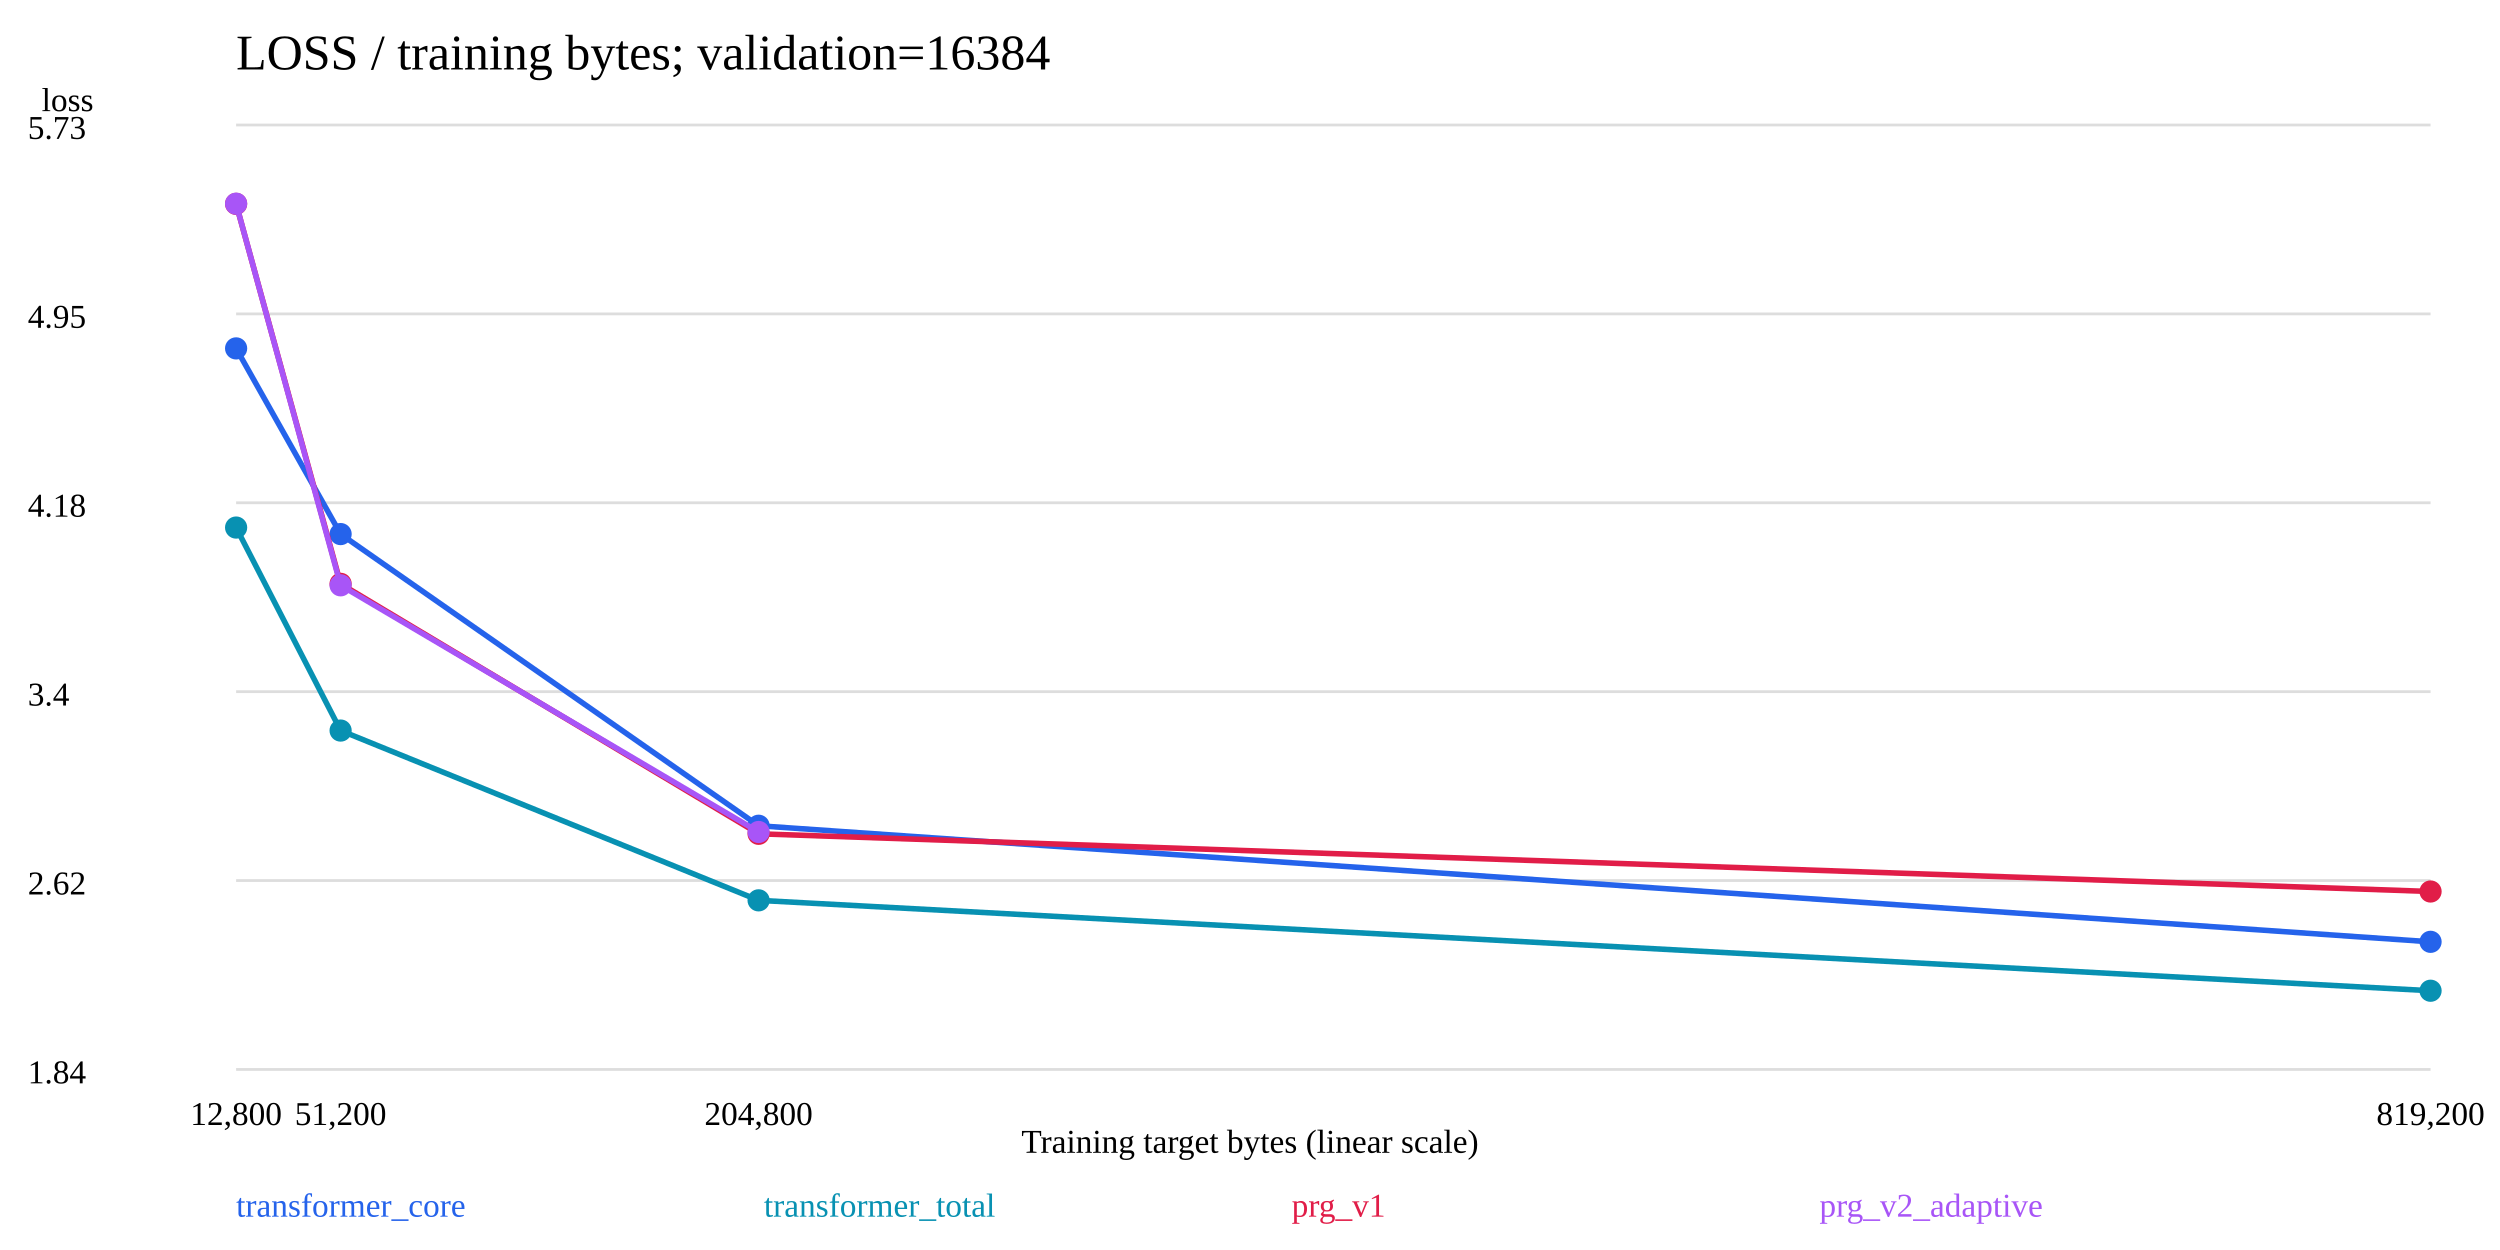
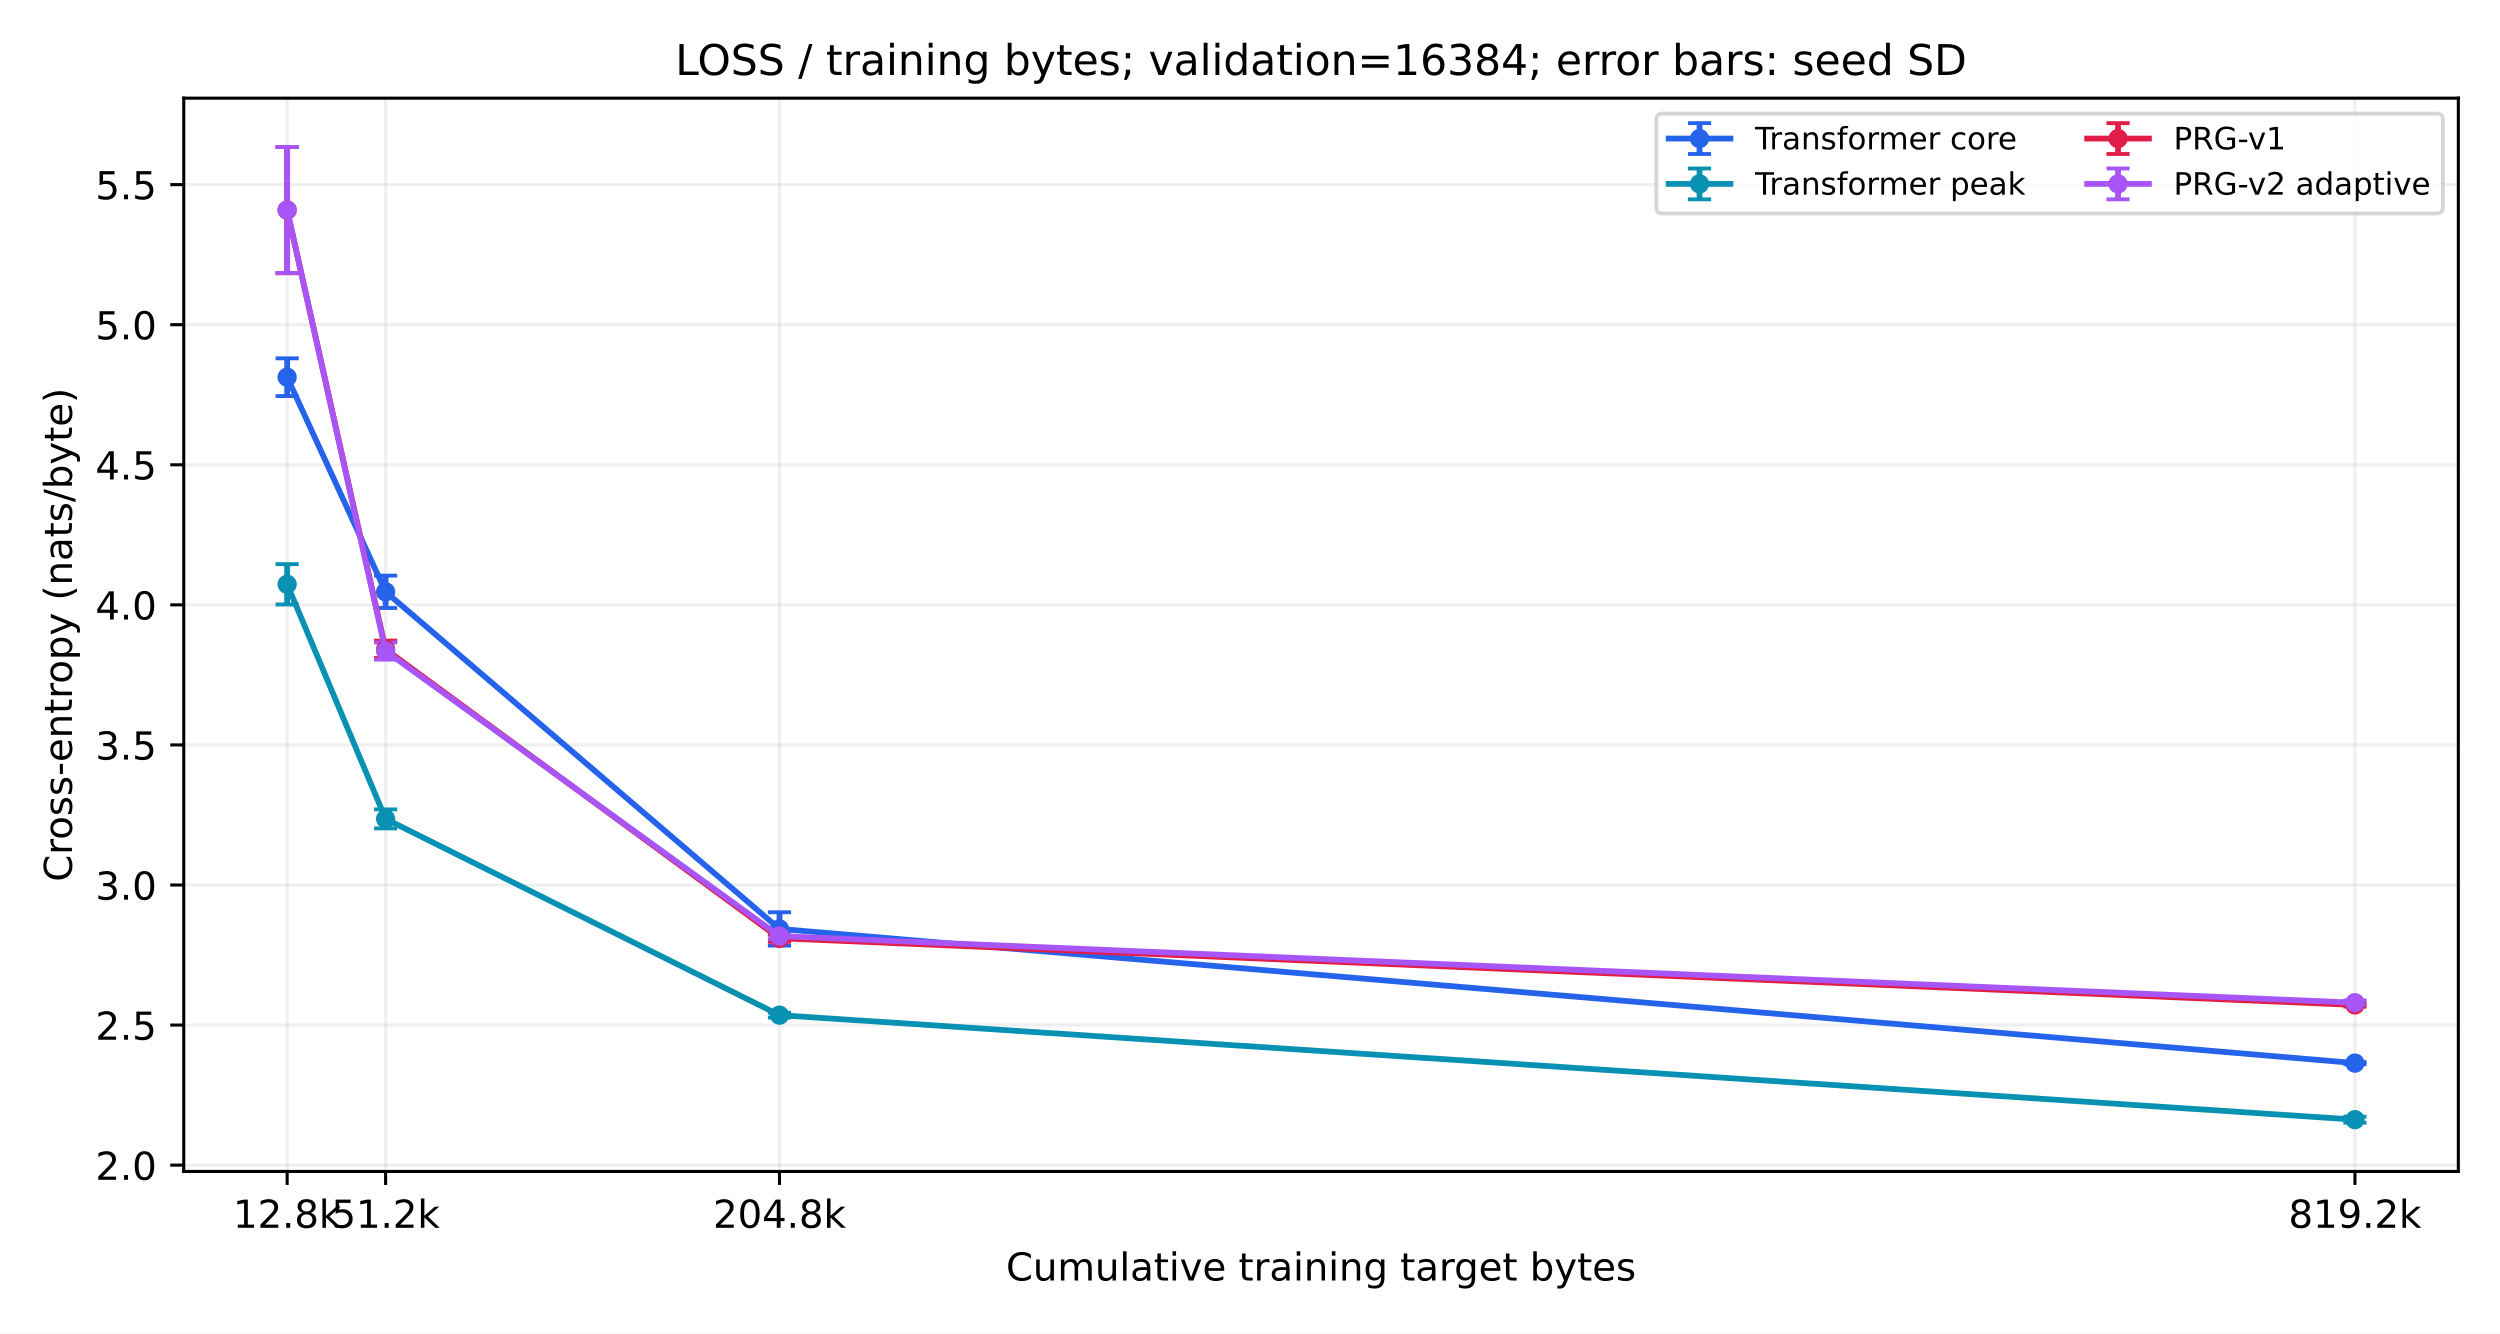
- <svg xmlns="http://www.w3.org/2000/svg" width="900" height="450" viewBox="0 0 900 450">
-   <rect width="100%" height="100%" fill="white" />
-   <text x="85" y="25" font-size="18">LOSS / training bytes; validation=16384</text>
-   <line x1="85" x2="875" y1="385.0" y2="385.0" stroke="#ddd" />
-   <text x="10" y="390.0" font-size="12">1.84</text>
-   <line x1="85" x2="875" y1="317.0" y2="317.0" stroke="#ddd" />
-   <text x="10" y="322.0" font-size="12">2.62</text>
-   <line x1="85" x2="875" y1="249.0" y2="249.0" stroke="#ddd" />
-   <text x="10" y="254.0" font-size="12">3.4</text>
-   <line x1="85" x2="875" y1="181.0" y2="181.0" stroke="#ddd" />
-   <text x="10" y="186.0" font-size="12">4.18</text>
-   <line x1="85" x2="875" y1="113.0" y2="113.0" stroke="#ddd" />
-   <text x="10" y="118.0" font-size="12">4.95</text>
-   <line x1="85" x2="875" y1="45.0" y2="45.0" stroke="#ddd" />
-   <text x="10" y="50.0" font-size="12">5.73</text>
-   <text x="85.0" y="405" text-anchor="middle" font-size="12">12,800</text>
-   <text x="122.619" y="405" text-anchor="middle" font-size="12">51,200</text>
-   <text x="273.095" y="405" text-anchor="middle" font-size="12">204,800</text>
-   <text x="875.0" y="405" text-anchor="middle" font-size="12">819,200</text>
-   <polyline points="85.00,125.42 122.62,192.27 273.10,297.27 875.00,339.06" fill="none" stroke="#2563eb" stroke-width="2" />
-   <circle cx="85.0" cy="125.424" r="4" fill="#2563eb" />
-   <circle cx="122.619" cy="192.268" r="4" fill="#2563eb" />
-   <circle cx="273.095" cy="297.268" r="4" fill="#2563eb" />
-   <circle cx="875.0" cy="339.056" r="4" fill="#2563eb" />
-   <text x="85" y="438" fill="#2563eb" font-size="12">transformer_core</text>
-   <polyline points="85.00,189.92 122.62,263.00 273.10,324.13 875.00,356.67" fill="none" stroke="#0891b2" stroke-width="2" />
-   <circle cx="85.0" cy="189.92" r="4" fill="#0891b2" />
-   <circle cx="122.619" cy="263.001" r="4" fill="#0891b2" />
-   <circle cx="273.095" cy="324.125" r="4" fill="#0891b2" />
-   <circle cx="875.0" cy="356.667" r="4" fill="#0891b2" />
-   <text x="275" y="438" fill="#0891b2" font-size="12">transformer_total</text>
-   <polyline points="85.00,73.39 122.62,210.18 273.10,300.17 875.00,320.94" fill="none" stroke="#e11d48" stroke-width="2" />
-   <circle cx="85.0" cy="73.393" r="4" fill="#e11d48" />
-   <circle cx="122.619" cy="210.181" r="4" fill="#e11d48" />
-   <circle cx="273.095" cy="300.175" r="4" fill="#e11d48" />
-   <circle cx="875.0" cy="320.942" r="4" fill="#e11d48" />
-   <text x="465" y="438" fill="#e11d48" font-size="12">prg_v1</text>
-   <polyline points="85.00,73.33 122.62,210.72 273.10,299.52" fill="none" stroke="#a855f7" stroke-width="2" />
-   <circle cx="85.0" cy="73.333" r="4" fill="#a855f7" />
-   <circle cx="122.619" cy="210.716" r="4" fill="#a855f7" />
-   <circle cx="273.095" cy="299.518" r="4" fill="#a855f7" />
-   <text x="655" y="438" fill="#a855f7" font-size="12">prg_v2_adaptive</text>
-   <text x="450" y="415" text-anchor="middle" font-size="12">Training target bytes (linear scale)</text>
-   <text x="15" y="40" font-size="12">loss</text>
+ <svg xmlns="http://www.w3.org/2000/svg" xmlns:xlink="http://www.w3.org/1999/xlink" width="648pt" height="345.6pt" viewBox="0 0 648 345.6" version="1.1">
+   <defs>
+     <style type="text/css">*{stroke-linejoin: round; stroke-linecap: butt}</style>
+   </defs>
+   <g id="figure_1">
+     <g id="patch_1">
+       <path d="M 0 345.6 L 648 345.6 L 648 0 L 0 0 z " style="fill: #ffffff" />
+     </g>
+     <g id="axes_1">
+       <g id="patch_2">
+         <path d="M 47.63 303.64 L 637.2 303.64 L 637.2 25.44 L 47.63 25.44 z " style="fill: #ffffff" />
+       </g>
+       <g id="matplotlib.axis_1">
+         <g id="xtick_1">
+           <g id="line2d_1">
+             <path d="M 74.429 303.64 L 74.429 25.44 " clip-path="url(#p0db407a2da)" style="fill: none; stroke: #b0b0b0; stroke-opacity: 0.2; stroke-width: 0.8; stroke-linecap: square" />
+           </g>
+           <g id="line2d_2">
+             <defs>
+               <path id="m1986280dcb" d="M 0 0 L 0 3.5 " style="stroke: #000000; stroke-width: 0.8" />
+             </defs>
+             <g>
+               <use xlink:href="#m1986280dcb" x="74.429" y="303.64" style="stroke: #000000; stroke-width: 0.8" />
+             </g>
+           </g>
+           <g id="text_1">
+             <text style="font-size: 10px; font-family: 'DejaVu Sans', 'Bitstream Vera Sans', 'Computer Modern Sans Serif', 'Lucida Grande', 'Verdana', 'Geneva', 'Lucid', 'Arial', 'Helvetica', 'Avant Garde', sans-serif; text-anchor: middle" x="74.429" y="318.238" transform="rotate(-0 74.42864 318.2384)">12.8k</text>
+           </g>
+         </g>
+         <g id="xtick_2">
+           <g id="line2d_3">
+             <path d="M 99.951 303.64 L 99.951 25.44 " clip-path="url(#p0db407a2da)" style="fill: none; stroke: #b0b0b0; stroke-opacity: 0.2; stroke-width: 0.8; stroke-linecap: square" />
+           </g>
+           <g id="line2d_4">
+             <g>
+               <use xlink:href="#m1986280dcb" x="99.951" y="303.64" style="stroke: #000000; stroke-width: 0.8" />
+             </g>
+           </g>
+           <g id="text_2">
+             <text style="font-size: 10px; font-family: 'DejaVu Sans', 'Bitstream Vera Sans', 'Computer Modern Sans Serif', 'Lucida Grande', 'Verdana', 'Geneva', 'Lucid', 'Arial', 'Helvetica', 'Avant Garde', sans-serif; text-anchor: middle" x="99.951" y="318.238" transform="rotate(-0 99.95115 318.2384)">51.2k</text>
+           </g>
+         </g>
+         <g id="xtick_3">
+           <g id="line2d_5">
+             <path d="M 202.041 303.64 L 202.041 25.44 " clip-path="url(#p0db407a2da)" style="fill: none; stroke: #b0b0b0; stroke-opacity: 0.2; stroke-width: 0.8; stroke-linecap: square" />
+           </g>
+           <g id="line2d_6">
+             <g>
+               <use xlink:href="#m1986280dcb" x="202.041" y="303.64" style="stroke: #000000; stroke-width: 0.8" />
+             </g>
+           </g>
+           <g id="text_3">
+             <text style="font-size: 10px; font-family: 'DejaVu Sans', 'Bitstream Vera Sans', 'Computer Modern Sans Serif', 'Lucida Grande', 'Verdana', 'Geneva', 'Lucid', 'Arial', 'Helvetica', 'Avant Garde', sans-serif; text-anchor: middle" x="202.041" y="318.238" transform="rotate(-0 202.0412 318.2384)">204.8k</text>
+           </g>
+         </g>
+         <g id="xtick_4">
+           <g id="line2d_7">
+             <path d="M 610.401 303.64 L 610.401 25.44 " clip-path="url(#p0db407a2da)" style="fill: none; stroke: #b0b0b0; stroke-opacity: 0.2; stroke-width: 0.8; stroke-linecap: square" />
+           </g>
+           <g id="line2d_8">
+             <g>
+               <use xlink:href="#m1986280dcb" x="610.401" y="303.64" style="stroke: #000000; stroke-width: 0.8" />
+             </g>
+           </g>
+           <g id="text_4">
+             <text style="font-size: 10px; font-family: 'DejaVu Sans', 'Bitstream Vera Sans', 'Computer Modern Sans Serif', 'Lucida Grande', 'Verdana', 'Geneva', 'Lucid', 'Arial', 'Helvetica', 'Avant Garde', sans-serif; text-anchor: middle" x="610.401" y="318.238" transform="rotate(-0 610.4014 318.2384)">819.2k</text>
+           </g>
+         </g>
+         <g id="text_5">
+           <text style="font-size: 10px; font-family: 'DejaVu Sans', 'Bitstream Vera Sans', 'Computer Modern Sans Serif', 'Lucida Grande', 'Verdana', 'Geneva', 'Lucid', 'Arial', 'Helvetica', 'Avant Garde', sans-serif; text-anchor: middle" x="342.415" y="331.917" transform="rotate(-0 342.415 331.9166)">Cumulative training target bytes</text>
+         </g>
+       </g>
+       <g id="matplotlib.axis_2">
+         <g id="ytick_1">
+           <g id="line2d_9">
+             <path d="M 47.63 302.006 L 637.2 302.006 " clip-path="url(#p0db407a2da)" style="fill: none; stroke: #b0b0b0; stroke-opacity: 0.2; stroke-width: 0.8; stroke-linecap: square" />
+           </g>
+           <g id="line2d_10">
+             <defs>
+               <path id="mdb5ca805af" d="M 0 0 L -3.5 0 " style="stroke: #000000; stroke-width: 0.8" />
+             </defs>
+             <g>
+               <use xlink:href="#mdb5ca805af" x="47.63" y="302.006" style="stroke: #000000; stroke-width: 0.8" />
+             </g>
+           </g>
+           <g id="text_6">
+             <text style="font-size: 10px; font-family: 'DejaVu Sans', 'Bitstream Vera Sans', 'Computer Modern Sans Serif', 'Lucida Grande', 'Verdana', 'Geneva', 'Lucid', 'Arial', 'Helvetica', 'Avant Garde', sans-serif; text-anchor: end" x="40.63" y="305.805" transform="rotate(-0 40.63 305.8053)">2.0</text>
+           </g>
+         </g>
+         <g id="ytick_2">
+           <g id="line2d_11">
+             <path d="M 47.63 265.699 L 637.2 265.699 " clip-path="url(#p0db407a2da)" style="fill: none; stroke: #b0b0b0; stroke-opacity: 0.2; stroke-width: 0.8; stroke-linecap: square" />
+           </g>
+           <g id="line2d_12">
+             <g>
+               <use xlink:href="#mdb5ca805af" x="47.63" y="265.699" style="stroke: #000000; stroke-width: 0.8" />
+             </g>
+           </g>
+           <g id="text_7">
+             <text style="font-size: 10px; font-family: 'DejaVu Sans', 'Bitstream Vera Sans', 'Computer Modern Sans Serif', 'Lucida Grande', 'Verdana', 'Geneva', 'Lucid', 'Arial', 'Helvetica', 'Avant Garde', sans-serif; text-anchor: end" x="40.63" y="269.498" transform="rotate(-0 40.63 269.4982)">2.5</text>
+           </g>
+         </g>
+         <g id="ytick_3">
+           <g id="line2d_13">
+             <path d="M 47.63 229.392 L 637.2 229.392 " clip-path="url(#p0db407a2da)" style="fill: none; stroke: #b0b0b0; stroke-opacity: 0.2; stroke-width: 0.8; stroke-linecap: square" />
+           </g>
+           <g id="line2d_14">
+             <g>
+               <use xlink:href="#mdb5ca805af" x="47.63" y="229.392" style="stroke: #000000; stroke-width: 0.8" />
+             </g>
+           </g>
+           <g id="text_8">
+             <text style="font-size: 10px; font-family: 'DejaVu Sans', 'Bitstream Vera Sans', 'Computer Modern Sans Serif', 'Lucida Grande', 'Verdana', 'Geneva', 'Lucid', 'Arial', 'Helvetica', 'Avant Garde', sans-serif; text-anchor: end" x="40.63" y="233.191" transform="rotate(-0 40.63 233.191)">3.0</text>
+           </g>
+         </g>
+         <g id="ytick_4">
+           <g id="line2d_15">
+             <path d="M 47.63 193.085 L 637.2 193.085 " clip-path="url(#p0db407a2da)" style="fill: none; stroke: #b0b0b0; stroke-opacity: 0.2; stroke-width: 0.8; stroke-linecap: square" />
+           </g>
+           <g id="line2d_16">
+             <g>
+               <use xlink:href="#mdb5ca805af" x="47.63" y="193.085" style="stroke: #000000; stroke-width: 0.8" />
+             </g>
+           </g>
+           <g id="text_9">
+             <text style="font-size: 10px; font-family: 'DejaVu Sans', 'Bitstream Vera Sans', 'Computer Modern Sans Serif', 'Lucida Grande', 'Verdana', 'Geneva', 'Lucid', 'Arial', 'Helvetica', 'Avant Garde', sans-serif; text-anchor: end" x="40.63" y="196.884" transform="rotate(-0 40.63 196.8839)">3.5</text>
+           </g>
+         </g>
+         <g id="ytick_5">
+           <g id="line2d_17">
+             <path d="M 47.63 156.778 L 637.2 156.778 " clip-path="url(#p0db407a2da)" style="fill: none; stroke: #b0b0b0; stroke-opacity: 0.2; stroke-width: 0.8; stroke-linecap: square" />
+           </g>
+           <g id="line2d_18">
+             <g>
+               <use xlink:href="#mdb5ca805af" x="47.63" y="156.778" style="stroke: #000000; stroke-width: 0.8" />
+             </g>
+           </g>
+           <g id="text_10">
+             <text style="font-size: 10px; font-family: 'DejaVu Sans', 'Bitstream Vera Sans', 'Computer Modern Sans Serif', 'Lucida Grande', 'Verdana', 'Geneva', 'Lucid', 'Arial', 'Helvetica', 'Avant Garde', sans-serif; text-anchor: end" x="40.63" y="160.577" transform="rotate(-0 40.63 160.5768)">4.0</text>
+           </g>
+         </g>
+         <g id="ytick_6">
+           <g id="line2d_19">
+             <path d="M 47.63 120.47 L 637.2 120.47 " clip-path="url(#p0db407a2da)" style="fill: none; stroke: #b0b0b0; stroke-opacity: 0.2; stroke-width: 0.8; stroke-linecap: square" />
+           </g>
+           <g id="line2d_20">
+             <g>
+               <use xlink:href="#mdb5ca805af" x="47.63" y="120.47" style="stroke: #000000; stroke-width: 0.8" />
+             </g>
+           </g>
+           <g id="text_11">
+             <text style="font-size: 10px; font-family: 'DejaVu Sans', 'Bitstream Vera Sans', 'Computer Modern Sans Serif', 'Lucida Grande', 'Verdana', 'Geneva', 'Lucid', 'Arial', 'Helvetica', 'Avant Garde', sans-serif; text-anchor: end" x="40.63" y="124.27" transform="rotate(-0 40.63 124.2696)">4.5</text>
+           </g>
+         </g>
+         <g id="ytick_7">
+           <g id="line2d_21">
+             <path d="M 47.63 84.163 L 637.2 84.163 " clip-path="url(#p0db407a2da)" style="fill: none; stroke: #b0b0b0; stroke-opacity: 0.2; stroke-width: 0.8; stroke-linecap: square" />
+           </g>
+           <g id="line2d_22">
+             <g>
+               <use xlink:href="#mdb5ca805af" x="47.63" y="84.163" style="stroke: #000000; stroke-width: 0.8" />
+             </g>
+           </g>
+           <g id="text_12">
+             <text style="font-size: 10px; font-family: 'DejaVu Sans', 'Bitstream Vera Sans', 'Computer Modern Sans Serif', 'Lucida Grande', 'Verdana', 'Geneva', 'Lucid', 'Arial', 'Helvetica', 'Avant Garde', sans-serif; text-anchor: end" x="40.63" y="87.962" transform="rotate(-0 40.63 87.96249)">5.0</text>
+           </g>
+         </g>
+         <g id="ytick_8">
+           <g id="line2d_23">
+             <path d="M 47.63 47.856 L 637.2 47.856 " clip-path="url(#p0db407a2da)" style="fill: none; stroke: #b0b0b0; stroke-opacity: 0.2; stroke-width: 0.8; stroke-linecap: square" />
+           </g>
+           <g id="line2d_24">
+             <g>
+               <use xlink:href="#mdb5ca805af" x="47.63" y="47.856" style="stroke: #000000; stroke-width: 0.8" />
+             </g>
+           </g>
+           <g id="text_13">
+             <text style="font-size: 10px; font-family: 'DejaVu Sans', 'Bitstream Vera Sans', 'Computer Modern Sans Serif', 'Lucida Grande', 'Verdana', 'Geneva', 'Lucid', 'Arial', 'Helvetica', 'Avant Garde', sans-serif; text-anchor: end" x="40.63" y="51.655" transform="rotate(-0 40.63 51.65536)">5.5</text>
+           </g>
+         </g>
+         <g id="text_14">
+           <text style="font-size: 10px; font-family: 'DejaVu Sans', 'Bitstream Vera Sans', 'Computer Modern Sans Serif', 'Lucida Grande', 'Verdana', 'Geneva', 'Lucid', 'Arial', 'Helvetica', 'Avant Garde', sans-serif; text-anchor: middle" x="18.647" y="164.54" transform="rotate(-90 18.64719 164.54)">Cross-entropy (nats/byte)</text>
+         </g>
+       </g>
+       <g id="LineCollection_1">
+         <path d="M 74.429 102.662 L 74.429 92.88 " clip-path="url(#p0db407a2da)" style="fill: none; stroke: #2563eb; stroke-width: 1.5" />
+         <path d="M 99.951 157.595 L 99.951 149.202 " clip-path="url(#p0db407a2da)" style="fill: none; stroke: #2563eb; stroke-width: 1.5" />
+         <path d="M 202.041 245.098 L 202.041 236.461 " clip-path="url(#p0db407a2da)" style="fill: none; stroke: #2563eb; stroke-width: 1.5" />
+         <path d="M 610.401 275.835 L 610.401 275.276 " clip-path="url(#p0db407a2da)" style="fill: none; stroke: #2563eb; stroke-width: 1.5" />
+       </g>
+       <g id="line2d_25">
+         <defs>
+           <path id="m1d0e846e0e" d="M 3 0 L -3 -0 " style="stroke: #2563eb" />
+         </defs>
+         <g clip-path="url(#p0db407a2da)">
+           <use xlink:href="#m1d0e846e0e" x="74.429" y="102.662" style="fill: #2563eb; stroke: #2563eb" />
+           <use xlink:href="#m1d0e846e0e" x="99.951" y="157.595" style="fill: #2563eb; stroke: #2563eb" />
+           <use xlink:href="#m1d0e846e0e" x="202.041" y="245.098" style="fill: #2563eb; stroke: #2563eb" />
+           <use xlink:href="#m1d0e846e0e" x="610.401" y="275.835" style="fill: #2563eb; stroke: #2563eb" />
+         </g>
+       </g>
+       <g id="line2d_26">
+         <g clip-path="url(#p0db407a2da)">
+           <use xlink:href="#m1d0e846e0e" x="74.429" y="92.88" style="fill: #2563eb; stroke: #2563eb" />
+           <use xlink:href="#m1d0e846e0e" x="99.951" y="149.202" style="fill: #2563eb; stroke: #2563eb" />
+           <use xlink:href="#m1d0e846e0e" x="202.041" y="236.461" style="fill: #2563eb; stroke: #2563eb" />
+           <use xlink:href="#m1d0e846e0e" x="610.401" y="275.276" style="fill: #2563eb; stroke: #2563eb" />
+         </g>
+       </g>
+       <g id="LineCollection_2">
+         <path d="M 74.429 156.672 L 74.429 146.217 " clip-path="url(#p0db407a2da)" style="fill: none; stroke: #0891b2; stroke-width: 1.5" />
+         <path d="M 99.951 214.728 L 99.951 209.796 " clip-path="url(#p0db407a2da)" style="fill: none; stroke: #0891b2; stroke-width: 1.5" />
+         <path d="M 202.041 263.756 L 202.041 262.504 " clip-path="url(#p0db407a2da)" style="fill: none; stroke: #0891b2; stroke-width: 1.5" />
+         <path d="M 610.401 290.995 L 610.401 289.427 " clip-path="url(#p0db407a2da)" style="fill: none; stroke: #0891b2; stroke-width: 1.5" />
+       </g>
+       <g id="line2d_27">
+         <defs>
+           <path id="m05fc8b4bbe" d="M 3 0 L -3 -0 " style="stroke: #0891b2" />
+         </defs>
+         <g clip-path="url(#p0db407a2da)">
+           <use xlink:href="#m05fc8b4bbe" x="74.429" y="156.672" style="fill: #0891b2; stroke: #0891b2" />
+           <use xlink:href="#m05fc8b4bbe" x="99.951" y="214.728" style="fill: #0891b2; stroke: #0891b2" />
+           <use xlink:href="#m05fc8b4bbe" x="202.041" y="263.756" style="fill: #0891b2; stroke: #0891b2" />
+           <use xlink:href="#m05fc8b4bbe" x="610.401" y="290.995" style="fill: #0891b2; stroke: #0891b2" />
+         </g>
+       </g>
+       <g id="line2d_28">
+         <g clip-path="url(#p0db407a2da)">
+           <use xlink:href="#m05fc8b4bbe" x="74.429" y="146.217" style="fill: #0891b2; stroke: #0891b2" />
+           <use xlink:href="#m05fc8b4bbe" x="99.951" y="209.796" style="fill: #0891b2; stroke: #0891b2" />
+           <use xlink:href="#m05fc8b4bbe" x="202.041" y="262.504" style="fill: #0891b2; stroke: #0891b2" />
+           <use xlink:href="#m05fc8b4bbe" x="610.401" y="289.427" style="fill: #0891b2; stroke: #0891b2" />
+         </g>
+       </g>
+       <g id="LineCollection_3">
+         <path d="M 74.429 70.837 L 74.429 38.106 " clip-path="url(#p0db407a2da)" style="fill: none; stroke: #e11d48; stroke-width: 1.5" />
+         <path d="M 99.951 170.561 L 99.951 166.05 " clip-path="url(#p0db407a2da)" style="fill: none; stroke: #e11d48; stroke-width: 1.5" />
+         <path d="M 202.041 244.097 L 202.041 242.299 " clip-path="url(#p0db407a2da)" style="fill: none; stroke: #e11d48; stroke-width: 1.5" />
+         <path d="M 610.401 260.922 L 610.401 260.04 " clip-path="url(#p0db407a2da)" style="fill: none; stroke: #e11d48; stroke-width: 1.5" />
+       </g>
+       <g id="line2d_29">
+         <defs>
+           <path id="m4aaf0778f5" d="M 3 0 L -3 -0 " style="stroke: #e11d48" />
+         </defs>
+         <g clip-path="url(#p0db407a2da)">
+           <use xlink:href="#m4aaf0778f5" x="74.429" y="70.837" style="fill: #e11d48; stroke: #e11d48" />
+           <use xlink:href="#m4aaf0778f5" x="99.951" y="170.561" style="fill: #e11d48; stroke: #e11d48" />
+           <use xlink:href="#m4aaf0778f5" x="202.041" y="244.097" style="fill: #e11d48; stroke: #e11d48" />
+           <use xlink:href="#m4aaf0778f5" x="610.401" y="260.922" style="fill: #e11d48; stroke: #e11d48" />
+         </g>
+       </g>
+       <g id="line2d_30">
+         <g clip-path="url(#p0db407a2da)">
+           <use xlink:href="#m4aaf0778f5" x="74.429" y="38.106" style="fill: #e11d48; stroke: #e11d48" />
+           <use xlink:href="#m4aaf0778f5" x="99.951" y="166.05" style="fill: #e11d48; stroke: #e11d48" />
+           <use xlink:href="#m4aaf0778f5" x="202.041" y="242.299" style="fill: #e11d48; stroke: #e11d48" />
+           <use xlink:href="#m4aaf0778f5" x="610.401" y="260.04" style="fill: #e11d48; stroke: #e11d48" />
+         </g>
+       </g>
+       <g id="LineCollection_4">
+         <path d="M 74.429 70.757 L 74.429 38.085 " clip-path="url(#p0db407a2da)" style="fill: none; stroke: #a855f7; stroke-width: 1.5" />
+         <path d="M 99.951 170.969 L 99.951 166.533 " clip-path="url(#p0db407a2da)" style="fill: none; stroke: #a855f7; stroke-width: 1.5" />
+         <path d="M 202.041 243.435 L 202.041 241.869 " clip-path="url(#p0db407a2da)" style="fill: none; stroke: #a855f7; stroke-width: 1.5" />
+         <path d="M 610.401 260.493 L 610.401 259.306 " clip-path="url(#p0db407a2da)" style="fill: none; stroke: #a855f7; stroke-width: 1.5" />
+       </g>
+       <g id="line2d_31">
+         <defs>
+           <path id="mf4672941f1" d="M 3 0 L -3 -0 " style="stroke: #a855f7" />
+         </defs>
+         <g clip-path="url(#p0db407a2da)">
+           <use xlink:href="#mf4672941f1" x="74.429" y="70.757" style="fill: #a855f7; stroke: #a855f7" />
+           <use xlink:href="#mf4672941f1" x="99.951" y="170.969" style="fill: #a855f7; stroke: #a855f7" />
+           <use xlink:href="#mf4672941f1" x="202.041" y="243.435" style="fill: #a855f7; stroke: #a855f7" />
+           <use xlink:href="#mf4672941f1" x="610.401" y="260.493" style="fill: #a855f7; stroke: #a855f7" />
+         </g>
+       </g>
+       <g id="line2d_32">
+         <g clip-path="url(#p0db407a2da)">
+           <use xlink:href="#mf4672941f1" x="74.429" y="38.085" style="fill: #a855f7; stroke: #a855f7" />
+           <use xlink:href="#mf4672941f1" x="99.951" y="166.533" style="fill: #a855f7; stroke: #a855f7" />
+           <use xlink:href="#mf4672941f1" x="202.041" y="241.869" style="fill: #a855f7; stroke: #a855f7" />
+           <use xlink:href="#mf4672941f1" x="610.401" y="259.306" style="fill: #a855f7; stroke: #a855f7" />
+         </g>
+       </g>
+       <g id="line2d_33">
+         <path d="M 74.429 97.771 L 99.951 153.399 L 202.041 240.779 L 610.401 275.556 " clip-path="url(#p0db407a2da)" style="fill: none; stroke: #2563eb; stroke-width: 1.5; stroke-linecap: square" />
+         <defs>
+           <path id="mba3e8f5385" d="M 0 2 C 0.53 2 1.039 1.789 1.414 1.414 C 1.789 1.039 2 0.53 2 0 C 2 -0.53 1.789 -1.039 1.414 -1.414 C 1.039 -1.789 0.53 -2 0 -2 C -0.53 -2 -1.039 -1.789 -1.414 -1.414 C -1.789 -1.039 -2 -0.53 -2 0 C -2 0.53 -1.789 1.039 -1.414 1.414 C -1.039 1.789 -0.53 2 0 2 z " style="stroke: #2563eb" />
+         </defs>
+         <g clip-path="url(#p0db407a2da)">
+           <use xlink:href="#mba3e8f5385" x="74.429" y="97.771" style="fill: #2563eb; stroke: #2563eb" />
+           <use xlink:href="#mba3e8f5385" x="99.951" y="153.399" style="fill: #2563eb; stroke: #2563eb" />
+           <use xlink:href="#mba3e8f5385" x="202.041" y="240.779" style="fill: #2563eb; stroke: #2563eb" />
+           <use xlink:href="#mba3e8f5385" x="610.401" y="275.556" style="fill: #2563eb; stroke: #2563eb" />
+         </g>
+       </g>
+       <g id="line2d_34">
+         <path d="M 74.429 151.445 L 99.951 212.262 L 202.041 263.13 L 610.401 290.211 " clip-path="url(#p0db407a2da)" style="fill: none; stroke: #0891b2; stroke-width: 1.5; stroke-linecap: square" />
+         <defs>
+           <path id="m99acc8d7de" d="M 0 2 C 0.53 2 1.039 1.789 1.414 1.414 C 1.789 1.039 2 0.53 2 0 C 2 -0.53 1.789 -1.039 1.414 -1.414 C 1.039 -1.789 0.53 -2 0 -2 C -0.53 -2 -1.039 -1.789 -1.414 -1.414 C -1.789 -1.039 -2 -0.53 -2 0 C -2 0.53 -1.789 1.039 -1.414 1.414 C -1.039 1.789 -0.53 2 0 2 z " style="stroke: #0891b2" />
+         </defs>
+         <g clip-path="url(#p0db407a2da)">
+           <use xlink:href="#m99acc8d7de" x="74.429" y="151.445" style="fill: #0891b2; stroke: #0891b2" />
+           <use xlink:href="#m99acc8d7de" x="99.951" y="212.262" style="fill: #0891b2; stroke: #0891b2" />
+           <use xlink:href="#m99acc8d7de" x="202.041" y="263.13" style="fill: #0891b2; stroke: #0891b2" />
+           <use xlink:href="#m99acc8d7de" x="610.401" y="290.211" style="fill: #0891b2; stroke: #0891b2" />
+         </g>
+       </g>
+       <g id="line2d_35">
+         <path d="M 74.429 54.471 L 99.951 168.305 L 202.041 243.198 L 610.401 260.481 " clip-path="url(#p0db407a2da)" style="fill: none; stroke: #e11d48; stroke-width: 1.5; stroke-linecap: square" />
+         <defs>
+           <path id="m996ac706c9" d="M 0 2 C 0.53 2 1.039 1.789 1.414 1.414 C 1.789 1.039 2 0.53 2 0 C 2 -0.53 1.789 -1.039 1.414 -1.414 C 1.039 -1.789 0.53 -2 0 -2 C -0.53 -2 -1.039 -1.789 -1.414 -1.414 C -1.789 -1.039 -2 -0.53 -2 0 C -2 0.53 -1.789 1.039 -1.414 1.414 C -1.039 1.789 -0.53 2 0 2 z " style="stroke: #e11d48" />
+         </defs>
+         <g clip-path="url(#p0db407a2da)">
+           <use xlink:href="#m996ac706c9" x="74.429" y="54.471" style="fill: #e11d48; stroke: #e11d48" />
+           <use xlink:href="#m996ac706c9" x="99.951" y="168.305" style="fill: #e11d48; stroke: #e11d48" />
+           <use xlink:href="#m996ac706c9" x="202.041" y="243.198" style="fill: #e11d48; stroke: #e11d48" />
+           <use xlink:href="#m996ac706c9" x="610.401" y="260.481" style="fill: #e11d48; stroke: #e11d48" />
+         </g>
+       </g>
+       <g id="line2d_36">
+         <path d="M 74.429 54.421 L 99.951 168.751 L 202.041 242.652 L 610.401 259.899 " clip-path="url(#p0db407a2da)" style="fill: none; stroke: #a855f7; stroke-width: 1.5; stroke-linecap: square" />
+         <defs>
+           <path id="m940aaf8ca3" d="M 0 2 C 0.53 2 1.039 1.789 1.414 1.414 C 1.789 1.039 2 0.53 2 0 C 2 -0.53 1.789 -1.039 1.414 -1.414 C 1.039 -1.789 0.53 -2 0 -2 C -0.53 -2 -1.039 -1.789 -1.414 -1.414 C -1.789 -1.039 -2 -0.53 -2 0 C -2 0.53 -1.789 1.039 -1.414 1.414 C -1.039 1.789 -0.53 2 0 2 z " style="stroke: #a855f7" />
+         </defs>
+         <g clip-path="url(#p0db407a2da)">
+           <use xlink:href="#m940aaf8ca3" x="74.429" y="54.421" style="fill: #a855f7; stroke: #a855f7" />
+           <use xlink:href="#m940aaf8ca3" x="99.951" y="168.751" style="fill: #a855f7; stroke: #a855f7" />
+           <use xlink:href="#m940aaf8ca3" x="202.041" y="242.652" style="fill: #a855f7; stroke: #a855f7" />
+           <use xlink:href="#m940aaf8ca3" x="610.401" y="259.899" style="fill: #a855f7; stroke: #a855f7" />
+         </g>
+       </g>
+       <g id="patch_3">
+         <path d="M 47.63 303.64 L 47.63 25.44 " style="fill: none; stroke: #000000; stroke-width: 0.8; stroke-linejoin: miter; stroke-linecap: square" />
+       </g>
+       <g id="patch_4">
+         <path d="M 637.2 303.64 L 637.2 25.44 " style="fill: none; stroke: #000000; stroke-width: 0.8; stroke-linejoin: miter; stroke-linecap: square" />
+       </g>
+       <g id="patch_5">
+         <path d="M 47.63 303.64 L 637.2 303.64 " style="fill: none; stroke: #000000; stroke-width: 0.8; stroke-linejoin: miter; stroke-linecap: square" />
+       </g>
+       <g id="patch_6">
+         <path d="M 47.63 25.44 L 637.2 25.44 " style="fill: none; stroke: #000000; stroke-width: 0.8; stroke-linejoin: miter; stroke-linecap: square" />
+       </g>
+       <g id="text_15">
+         <text style="font-size: 11px; font-family: 'DejaVu Sans', 'Bitstream Vera Sans', 'Computer Modern Sans Serif', 'Lucida Grande', 'Verdana', 'Geneva', 'Lucid', 'Arial', 'Helvetica', 'Avant Garde', sans-serif; text-anchor: middle" x="342.415" y="19.44" transform="rotate(-0 342.415 19.44)">LOSS / training bytes; validation=16384; error bars: seed SD</text>
+       </g>
+       <g id="legend_1">
+         <g id="patch_7">
+           <path d="M 430.919 55.325 L 631.6 55.325 Q 633.2 55.325 633.2 53.725 L 633.2 31.04 Q 633.2 29.44 631.6 29.44 L 430.919 29.44 Q 429.319 29.44 429.319 31.04 L 429.319 53.725 Q 429.319 55.325 430.919 55.325 z " style="fill: #ffffff; opacity: 0.8; stroke: #cccccc; stroke-linejoin: miter" />
+         </g>
+         <g id="LineCollection_5">
+           <path d="M 440.519 39.919 L 440.519 31.919 " style="fill: none; stroke: #2563eb; stroke-width: 1.5" />
+         </g>
+         <g id="line2d_37">
+           <g>
+             <use xlink:href="#m1d0e846e0e" x="440.519" y="39.919" style="fill: #2563eb; stroke: #2563eb" />
+           </g>
+         </g>
+         <g id="line2d_38">
+           <g>
+             <use xlink:href="#m1d0e846e0e" x="440.519" y="31.919" style="fill: #2563eb; stroke: #2563eb" />
+           </g>
+         </g>
+         <g id="line2d_39">
+           <path d="M 432.519 35.919 L 448.519 35.919 " style="fill: none; stroke: #2563eb; stroke-width: 1.5; stroke-linecap: square" />
+         </g>
+         <g id="line2d_40">
+           <g>
+             <use xlink:href="#mba3e8f5385" x="440.519" y="35.919" style="fill: #2563eb; stroke: #2563eb" />
+           </g>
+         </g>
+         <g id="text_16">
+           <text style="font-size: 8px; font-family: 'DejaVu Sans', 'Bitstream Vera Sans', 'Computer Modern Sans Serif', 'Lucida Grande', 'Verdana', 'Geneva', 'Lucid', 'Arial', 'Helvetica', 'Avant Garde', sans-serif; text-anchor: start" x="454.919" y="38.719" transform="rotate(-0 454.9187 38.71875)">Transformer core</text>
+         </g>
+         <g id="LineCollection_6">
+           <path d="M 440.519 51.661 L 440.519 43.661 " style="fill: none; stroke: #0891b2; stroke-width: 1.5" />
+         </g>
+         <g id="line2d_41">
+           <g>
+             <use xlink:href="#m05fc8b4bbe" x="440.519" y="51.661" style="fill: #0891b2; stroke: #0891b2" />
+           </g>
+         </g>
+         <g id="line2d_42">
+           <g>
+             <use xlink:href="#m05fc8b4bbe" x="440.519" y="43.661" style="fill: #0891b2; stroke: #0891b2" />
+           </g>
+         </g>
+         <g id="line2d_43">
+           <path d="M 432.519 47.661 L 448.519 47.661 " style="fill: none; stroke: #0891b2; stroke-width: 1.5; stroke-linecap: square" />
+         </g>
+         <g id="line2d_44">
+           <g>
+             <use xlink:href="#m99acc8d7de" x="440.519" y="47.661" style="fill: #0891b2; stroke: #0891b2" />
+           </g>
+         </g>
+         <g id="text_17">
+           <text style="font-size: 8px; font-family: 'DejaVu Sans', 'Bitstream Vera Sans', 'Computer Modern Sans Serif', 'Lucida Grande', 'Verdana', 'Geneva', 'Lucid', 'Arial', 'Helvetica', 'Avant Garde', sans-serif; text-anchor: start" x="454.919" y="50.461" transform="rotate(-0 454.9187 50.46125)">Transformer peak</text>
+         </g>
+         <g id="LineCollection_7">
+           <path d="M 548.996 39.919 L 548.996 31.919 " style="fill: none; stroke: #e11d48; stroke-width: 1.5" />
+         </g>
+         <g id="line2d_45">
+           <g>
+             <use xlink:href="#m4aaf0778f5" x="548.996" y="39.919" style="fill: #e11d48; stroke: #e11d48" />
+           </g>
+         </g>
+         <g id="line2d_46">
+           <g>
+             <use xlink:href="#m4aaf0778f5" x="548.996" y="31.919" style="fill: #e11d48; stroke: #e11d48" />
+           </g>
+         </g>
+         <g id="line2d_47">
+           <path d="M 540.996 35.919 L 556.996 35.919 " style="fill: none; stroke: #e11d48; stroke-width: 1.5; stroke-linecap: square" />
+         </g>
+         <g id="line2d_48">
+           <g>
+             <use xlink:href="#m996ac706c9" x="548.996" y="35.919" style="fill: #e11d48; stroke: #e11d48" />
+           </g>
+         </g>
+         <g id="text_18">
+           <text style="font-size: 8px; font-family: 'DejaVu Sans', 'Bitstream Vera Sans', 'Computer Modern Sans Serif', 'Lucida Grande', 'Verdana', 'Geneva', 'Lucid', 'Arial', 'Helvetica', 'Avant Garde', sans-serif; text-anchor: start" x="563.396" y="38.719" transform="rotate(-0 563.3963 38.71875)">PRG-v1</text>
+         </g>
+         <g id="LineCollection_8">
+           <path d="M 548.996 51.661 L 548.996 43.661 " style="fill: none; stroke: #a855f7; stroke-width: 1.5" />
+         </g>
+         <g id="line2d_49">
+           <g>
+             <use xlink:href="#mf4672941f1" x="548.996" y="51.661" style="fill: #a855f7; stroke: #a855f7" />
+           </g>
+         </g>
+         <g id="line2d_50">
+           <g>
+             <use xlink:href="#mf4672941f1" x="548.996" y="43.661" style="fill: #a855f7; stroke: #a855f7" />
+           </g>
+         </g>
+         <g id="line2d_51">
+           <path d="M 540.996 47.661 L 556.996 47.661 " style="fill: none; stroke: #a855f7; stroke-width: 1.5; stroke-linecap: square" />
+         </g>
+         <g id="line2d_52">
+           <g>
+             <use xlink:href="#m940aaf8ca3" x="548.996" y="47.661" style="fill: #a855f7; stroke: #a855f7" />
+           </g>
+         </g>
+         <g id="text_19">
+           <text style="font-size: 8px; font-family: 'DejaVu Sans', 'Bitstream Vera Sans', 'Computer Modern Sans Serif', 'Lucida Grande', 'Verdana', 'Geneva', 'Lucid', 'Arial', 'Helvetica', 'Avant Garde', sans-serif; text-anchor: start" x="563.396" y="50.461" transform="rotate(-0 563.3963 50.46125)">PRG-v2 adaptive</text>
+         </g>
+       </g>
+     </g>
+   </g>
+   <defs>
+     <clipPath id="p0db407a2da">
+       <rect x="47.63" y="25.44" width="589.57" height="278.2" />
+     </clipPath>
+   </defs>
</svg>
